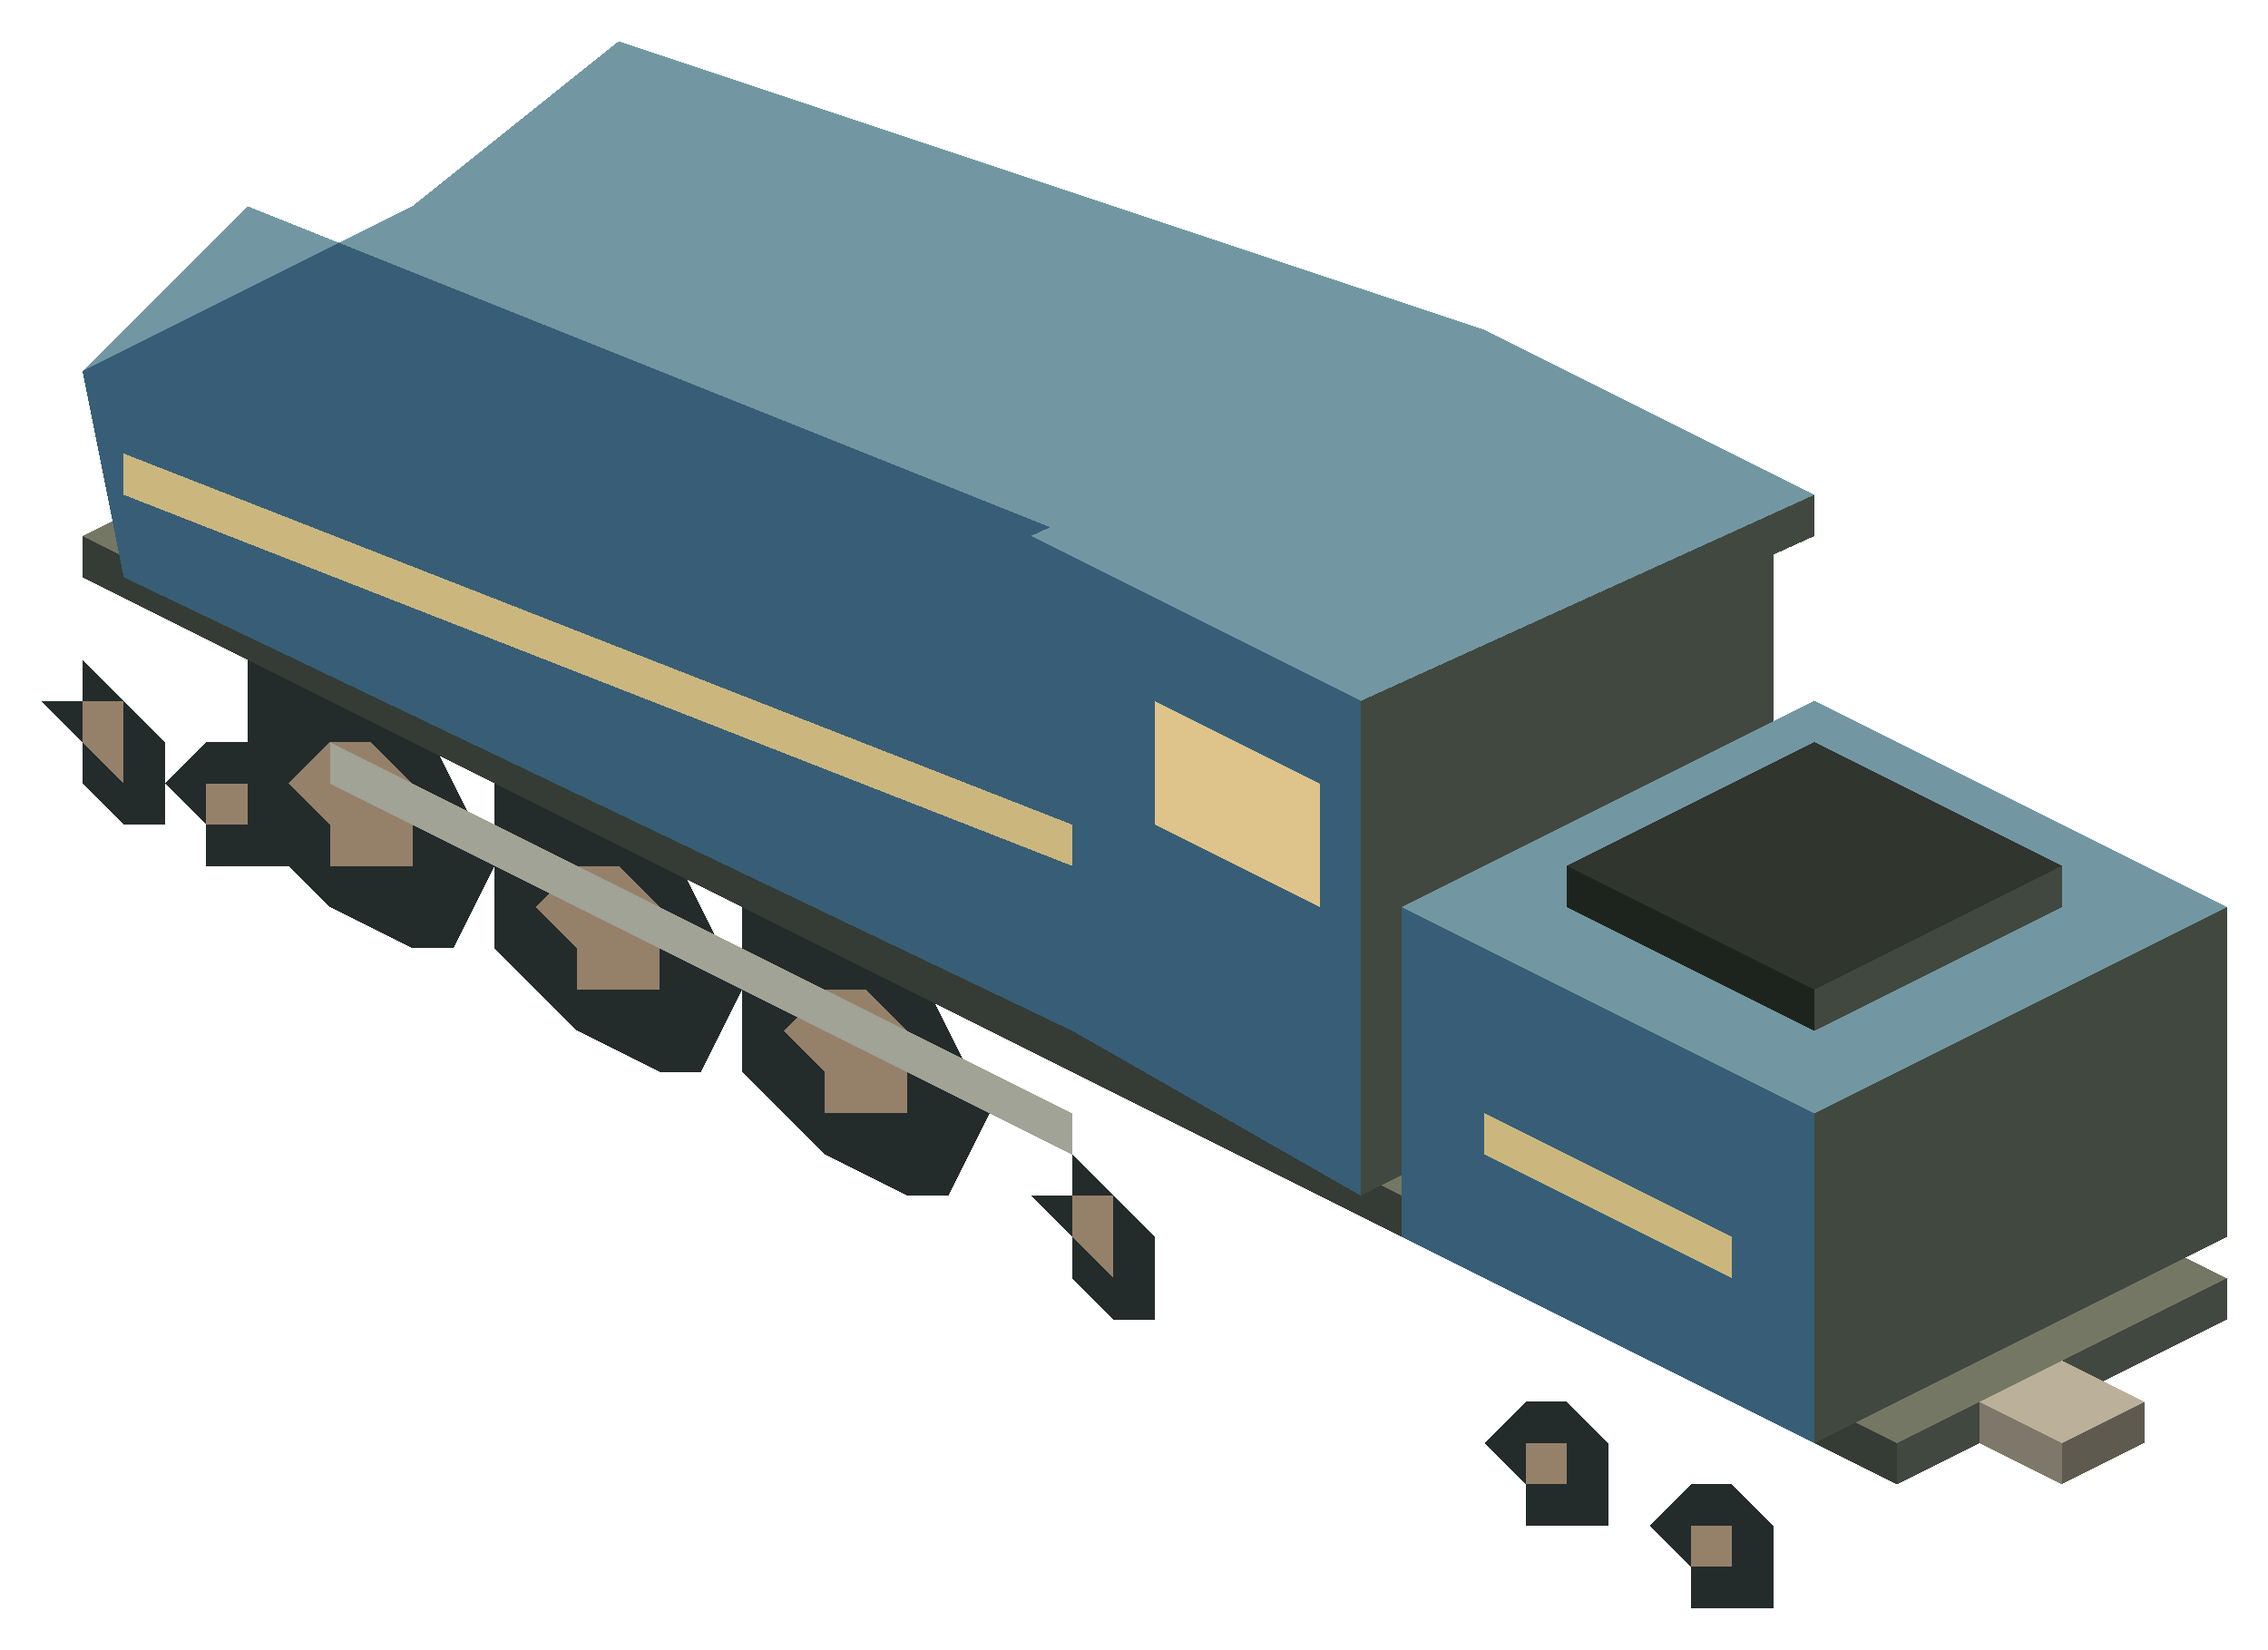
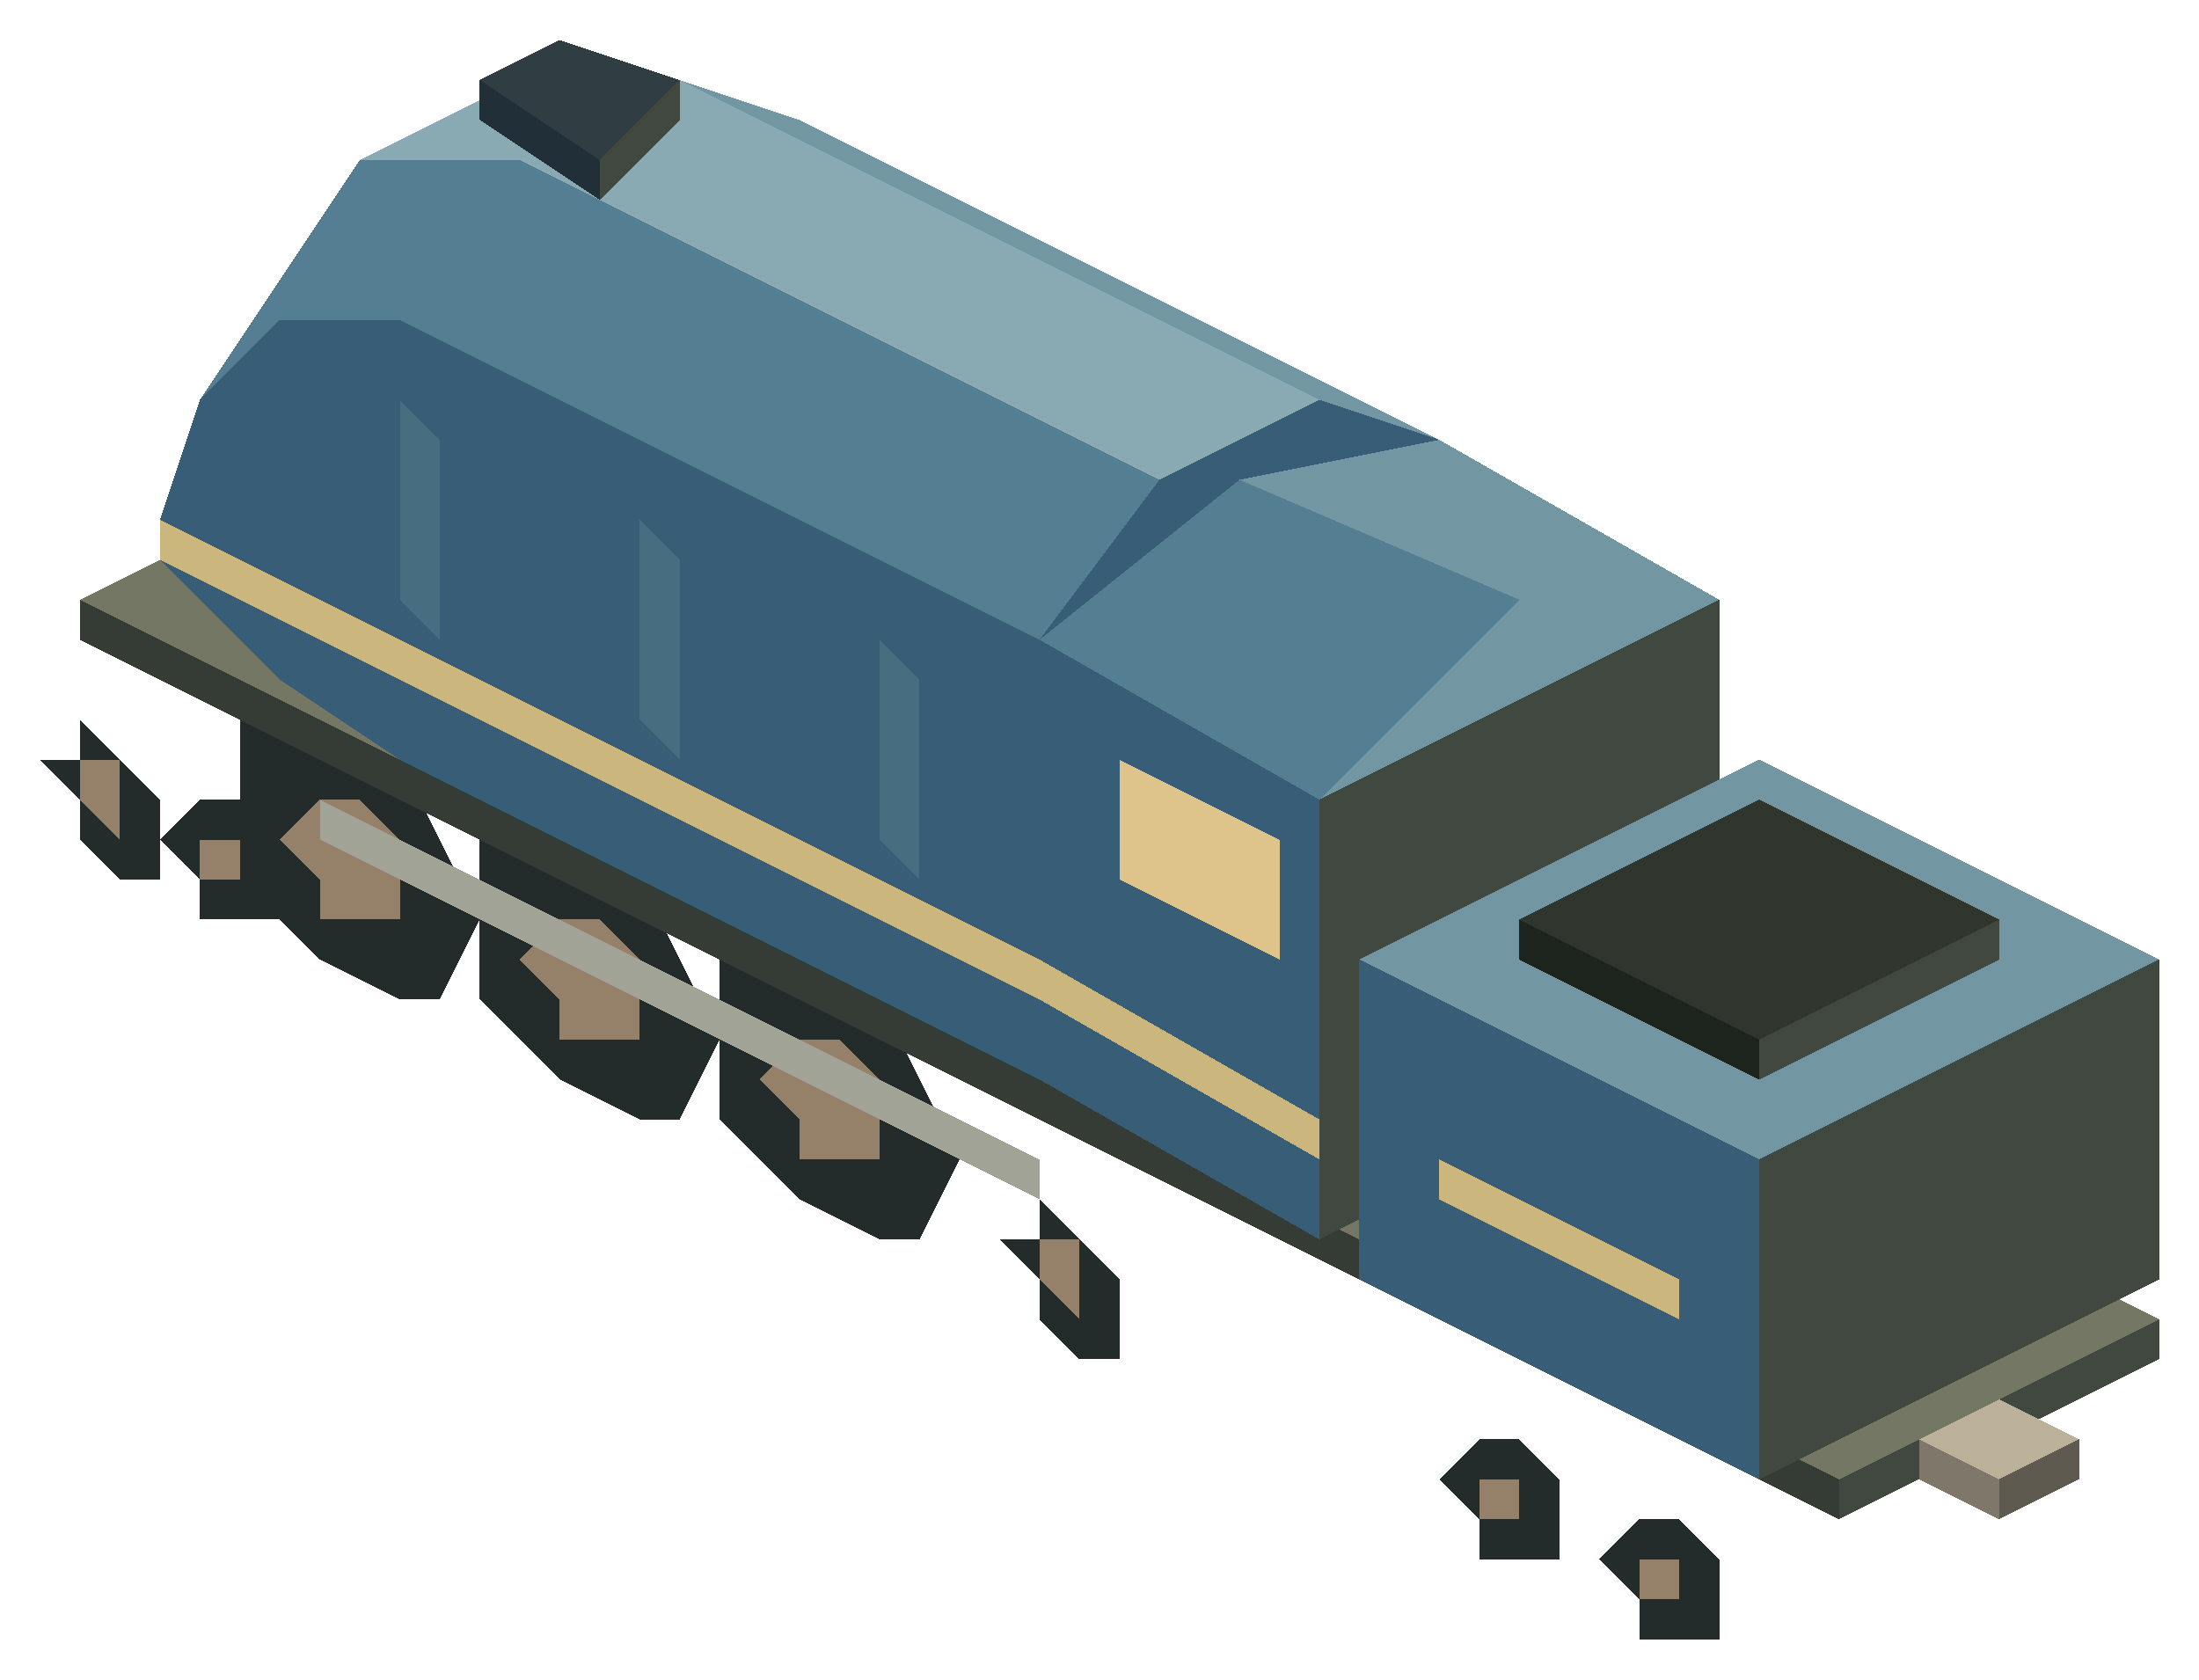
- <svg xmlns="http://www.w3.org/2000/svg" width="55" height="40" viewBox="0 0 55 40" shape-rendering="crispEdges" data-template="railyard-loco-steam-streamliner-left" data-anchor-x="6" data-anchor-y="16" data-length-m="22">
+ <svg xmlns="http://www.w3.org/2000/svg" width="55" height="42" viewBox="0 0 55 42" shape-rendering="crispEdges" data-template="railyard-loco-steam-streamliner-left" data-anchor-x="6" data-anchor-y="18" data-length-m="22">
  <g id="coupler">
-     <polygon points="4,12 6,11 8,12 8,13 6,14 4,13" fill="#5f5a50" />
-     <polygon points="4,13 6,14 6,13 4,12" fill="#7f786a" />
-     <polygon points="8,13 6,14 6,13 8,12" fill="#5f5a50" />
-     <polygon points="6,11 8,12 6,13 4,12" fill="#bbb09a" />
+     <polygon points="4,14 6,13 8,14 8,15 6,16 4,15" fill="#5f5a50" />
+     <polygon points="4,15 6,16 6,15 4,14" fill="#7f786a" />
+     <polygon points="8,15 6,16 6,15 8,14" fill="#5f5a50" />
+     <polygon points="6,13 8,14 6,15 4,14" fill="#bbb09a" />
  </g>
  <g id="running-gear">
-     <polygon points="4,19 4,18 3,17 2,16 2,17 1,17 2,18 2,19 3,20 4,20" fill="#242b2b" />
-     <polygon points="3,18 3,18 3,18 3,17 2,17 2,18 2,18 3,19 3,19 3,19" fill="#95816a" />
-     <polygon points="7,20 7,19 6,18 5,18 5,18 4,19 5,20 5,21 6,21 7,21" fill="#242b2b" />
-     <polygon points="6,20 6,19 6,19 6,19 5,19 5,19 5,20 6,20 6,20 6,20" fill="#95816a" />
-     <polygon points="12,21 11,19 10,17 8,16 6,16 6,18 6,20 8,22 10,23 11,23" fill="#242b2b" />
-     <polygon points="10,20 10,19 9,18 8,18 8,18 7,19 8,20 8,21 9,21 10,21" fill="#95816a" />
-     <polygon points="18,24 17,22 16,20 14,19 12,19 12,21 12,23 14,25 16,26 17,26" fill="#242b2b" />
-     <polygon points="16,23 16,22 15,21 14,21 14,21 13,22 14,23 14,24 15,24 16,24" fill="#95816a" />
-     <polygon points="24,27 23,25 22,23 20,22 18,22 18,24 18,26 20,28 22,29 23,29" fill="#242b2b" />
-     <polygon points="22,26 22,25 21,24 20,24 20,24 19,25 20,26 20,27 21,27 22,27" fill="#95816a" />
-     <polygon points="28,31 28,30 27,29 26,28 26,29 25,29 26,30 26,31 27,32 28,32" fill="#242b2b" />
-     <polygon points="27,30 27,30 27,30 27,29 26,29 26,30 26,30 27,31 27,31 27,31" fill="#95816a" />
-     <polygon points="39,36 39,35 38,34 37,34 37,34 36,35 37,36 37,37 38,37 39,37" fill="#242b2b" />
-     <polygon points="38,36 38,35 38,35 38,35 37,35 37,35 37,36 38,36 38,36 38,36" fill="#95816a" />
-     <polygon points="43,38 43,37 42,36 41,36 41,36 40,37 41,38 41,39 42,39 43,39" fill="#242b2b" />
-     <polygon points="42,38 42,37 42,37 42,37 41,37 41,37 41,38 42,38 42,38 42,38" fill="#95816a" />
+     <polygon points="4,21 4,20 3,19 2,18 2,19 1,19 2,20 2,21 3,22 4,22" fill="#242b2b" />
+     <polygon points="3,20 3,20 3,20 3,19 2,19 2,20 2,20 3,21 3,21 3,21" fill="#95816a" />
+     <polygon points="7,22 7,21 6,20 5,20 5,20 4,21 5,22 5,23 6,23 7,23" fill="#242b2b" />
+     <polygon points="6,22 6,21 6,21 6,21 5,21 5,21 5,22 6,22 6,22 6,22" fill="#95816a" />
+     <polygon points="12,23 11,21 10,19 8,18 6,18 6,20 6,22 8,24 10,25 11,25" fill="#242b2b" />
+     <polygon points="10,22 10,21 9,20 8,20 8,20 7,21 8,22 8,23 9,23 10,23" fill="#95816a" />
+     <polygon points="18,26 17,24 16,22 14,21 12,21 12,23 12,25 14,27 16,28 17,28" fill="#242b2b" />
+     <polygon points="16,25 16,24 15,23 14,23 14,23 13,24 14,25 14,26 15,26 16,26" fill="#95816a" />
+     <polygon points="24,29 23,27 22,25 20,24 18,24 18,26 18,28 20,30 22,31 23,31" fill="#242b2b" />
+     <polygon points="22,28 22,27 21,26 20,26 20,26 19,27 20,28 20,29 21,29 22,29" fill="#95816a" />
+     <polygon points="28,33 28,32 27,31 26,30 26,31 25,31 26,32 26,33 27,34 28,34" fill="#242b2b" />
+     <polygon points="27,32 27,32 27,32 27,31 26,31 26,32 26,32 27,33 27,33 27,33" fill="#95816a" />
+     <polygon points="39,38 39,37 38,36 37,36 37,36 36,37 37,38 37,39 38,39 39,39" fill="#242b2b" />
+     <polygon points="38,38 38,37 38,37 38,37 37,37 37,37 37,38 38,38 38,38 38,38" fill="#95816a" />
+     <polygon points="43,40 43,39 42,38 41,38 41,38 40,39 41,40 41,41 42,41 43,41" fill="#242b2b" />
+     <polygon points="42,40 42,39 42,39 42,39 41,39 41,39 41,40 42,40 42,40 42,40" fill="#95816a" />
  </g>
  <g id="frame">
-     <polygon points="2,13 10,9 54,31 54,32 46,36 2,14" fill="#41483f" />
-     <polygon points="2,14 46,36 46,35 2,13" fill="#343c35" />
-     <polygon points="54,32 46,36 46,35 54,31" fill="#41483f" />
-     <polygon points="10,9 54,31 46,35 2,13" fill="#747764" />
+     <polygon points="2,15 10,11 54,33 54,34 46,38 2,16" fill="#41483f" />
+     <polygon points="2,16 46,38 46,37 2,15" fill="#343c35" />
+     <polygon points="54,34 46,38 46,37 54,33" fill="#41483f" />
+     <polygon points="10,11 54,33 46,37 2,15" fill="#747764" />
  </g>
  <g id="coupling-rods">
-     <polygon points="26,28 8,19 8,18 26,27" fill="#a0a395" />
+     <polygon points="26,30 8,21 8,20 26,29" fill="#a0a395" />
  </g>
  <g id="boiler">
</g>
  <g id="streamlined-casing">
-     <polygon points="26,25 3,14 2,9 6,5 26,13" fill="#375e76" />
-     <polygon points="36,8 15,1 10,5 2,9 6,5 26,13" fill="#7297a3" />
-     <polygon points="26,21 3,12 3,11 26,20" fill="#cbb77e" />
+     <polygon points="36,22 20,14 20,3 36,11" fill="#375e76" />
+     <polygon points="20,14 16,12 16,3 20,3" fill="#375e76" />
+     <polygon points="16,12 12,11 12,6 16,3" fill="#375e76" />
+     <polygon points="12,11 10,11 10,10 12,6" fill="#375e76" />
+     <polygon points="36,11 20,3 17,2 33,10" fill="#7297a3" />
+     <polygon points="20,3 16,3 13,2 17,2" fill="#7297a3" />
+     <polygon points="16,3 12,6 10,5 13,2" fill="#7297a3" />
+     <polygon points="12,6 10,10 8,9 10,5" fill="#7297a3" />
+     <polygon points="33,10 17,2 13,4 29,12" fill="#89aab3" />
+     <polygon points="17,2 13,2 9,4 13,4" fill="#89aab3" />
+     <polygon points="13,2 10,5 7,7 9,4" fill="#89aab3" />
+     <polygon points="10,5 8,9 6,10 7,7" fill="#89aab3" />
+     <polygon points="29,12 13,4 10,8 26,16" fill="#547f92" />
+     <polygon points="13,4 9,4 7,8 10,8" fill="#547f92" />
+     <polygon points="9,4 7,7 5,10 7,8" fill="#547f92" />
+     <polygon points="7,7 6,10 4,13 5,10" fill="#547f92" />
+     <polygon points="26,16 10,8 10,19 26,27" fill="#375e76" />
+     <polygon points="10,8 7,8 7,17 10,19" fill="#375e76" />
+     <polygon points="7,8 5,10 5,15 7,17" fill="#375e76" />
+     <polygon points="5,10 4,13 4,14 5,15" fill="#375e76" />
+   </g>
+   <g id="casing-details">
+     <polygon points="26,25 8,16 4,14 4,13 8,15 26,24" fill="#cbb77e" />
+     <polygon points="23,22 22,21 22,16 23,17" fill="#466d80" />
+     <polygon points="17,19 16,18 16,13 17,14" fill="#466d80" />
+     <polygon points="11,16 10,15 10,10 11,11" fill="#466d80" />
+   </g>
+   <g id="recessed-chimney">
+     <polygon points="12,2 14,1 17,2 17,3 15,5 12,3" fill="#41483f" />
+     <polygon points="12,3 15,5 15,4 12,2" fill="#213038" />
+     <polygon points="17,3 15,5 15,4 17,2" fill="#41483f" />
+     <polygon points="14,1 17,2 15,4 12,2" fill="#303d43" />
  </g>
  <g id="cab">
-     <polygon points="26,14 36,9 43,13 43,24 33,29 26,25" fill="#41483f" />
-     <polygon points="26,25 33,29 33,18 26,14" fill="#375e76" />
-     <polygon points="43,24 33,29 33,18 43,13" fill="#41483f" />
-     <polygon points="36,9 43,13 33,18 26,14" fill="#7297a3" />
-     <polygon points="32,22 28,20 28,17 32,19" fill="#dec38a" />
-     <polygon points="25,13 36,8 44,12 44,13 33,18 25,14" fill="#41483f" />
-     <polygon points="25,14 33,18 33,17 25,13" fill="#375e76" />
-     <polygon points="44,13 33,18 33,17 44,12" fill="#41483f" />
-     <polygon points="36,8 44,12 33,17 25,13" fill="#7297a3" />
+     <polygon points="26,16 36,11 43,15 43,26 33,31 26,27" fill="#41483f" />
+     <polygon points="26,27 33,31 33,20 26,16" fill="#375e76" />
+     <polygon points="43,26 33,31 33,20 43,15" fill="#41483f" />
+     <polygon points="36,11 43,15 33,20 26,16" fill="#7297a3" />
+     <polygon points="32,24 28,22 28,19 32,21" fill="#dec38a" />
+     <polygon points="43,15 38,15 31,12 36,11" fill="#7297a3" />
+     <polygon points="38,15 33,20 26,16 31,12" fill="#547f92" />
+     <polygon points="26,24 33,28 33,29 26,25" fill="#41483f" />
+     <polygon points="26,25 33,29 33,28 26,24" fill="#cbb77e" />
+     <polygon points="33,29 33,29 33,28 33,28" fill="#41483f" />
+     <polygon points="26,24 33,28 33,28 26,24" fill="#cbb77e" />
  </g>
  <g id="tender">
-     <polygon points="34,22 44,17 54,22 54,30 44,35 34,30" fill="#41483f" />
-     <polygon points="34,30 44,35 44,27 34,22" fill="#375e76" />
-     <polygon points="54,30 44,35 44,27 54,22" fill="#41483f" />
-     <polygon points="44,17 54,22 44,27 34,22" fill="#7297a3" />
-     <polygon points="38,21 44,18 50,21 50,22 44,25 38,22" fill="#41483f" />
-     <polygon points="38,22 44,25 44,24 38,21" fill="#1d241e" />
-     <polygon points="50,22 44,25 44,24 50,21" fill="#41483f" />
-     <polygon points="44,18 50,21 44,24 38,21" fill="#30352e" />
-     <polygon points="36,27 42,30 42,31 36,28" fill="#41483f" />
-     <polygon points="36,28 42,31 42,30 36,27" fill="#cbb77e" />
-     <polygon points="42,31 42,31 42,30 42,30" fill="#41483f" />
-     <polygon points="36,27 42,30 42,30 36,27" fill="#cbb77e" />
+     <polygon points="34,24 44,19 54,24 54,32 44,37 34,32" fill="#41483f" />
+     <polygon points="34,32 44,37 44,29 34,24" fill="#375e76" />
+     <polygon points="54,32 44,37 44,29 54,24" fill="#41483f" />
+     <polygon points="44,19 54,24 44,29 34,24" fill="#7297a3" />
+     <polygon points="38,23 44,20 50,23 50,24 44,27 38,24" fill="#41483f" />
+     <polygon points="38,24 44,27 44,26 38,23" fill="#1d241e" />
+     <polygon points="50,24 44,27 44,26 50,23" fill="#41483f" />
+     <polygon points="44,20 50,23 44,26 38,23" fill="#30352e" />
+     <polygon points="36,29 42,32 42,33 36,30" fill="#41483f" />
+     <polygon points="36,30 42,33 42,32 36,29" fill="#cbb77e" />
+     <polygon points="42,33 42,33 42,32 42,32" fill="#41483f" />
+     <polygon points="36,29 42,32 42,32 36,29" fill="#cbb77e" />
  </g>
  <g id="coupler">
-     <polygon points="48,34 50,33 52,34 52,35 50,36 48,35" fill="#5f5a50" />
-     <polygon points="48,35 50,36 50,35 48,34" fill="#7f786a" />
-     <polygon points="52,35 50,36 50,35 52,34" fill="#5f5a50" />
-     <polygon points="50,33 52,34 50,35 48,34" fill="#bbb09a" />
+     <polygon points="48,36 50,35 52,36 52,37 50,38 48,37" fill="#5f5a50" />
+     <polygon points="48,37 50,38 50,37 48,36" fill="#7f786a" />
+     <polygon points="52,37 50,38 50,37 52,36" fill="#5f5a50" />
+     <polygon points="50,35 52,36 50,37 48,36" fill="#bbb09a" />
  </g>
</svg>
